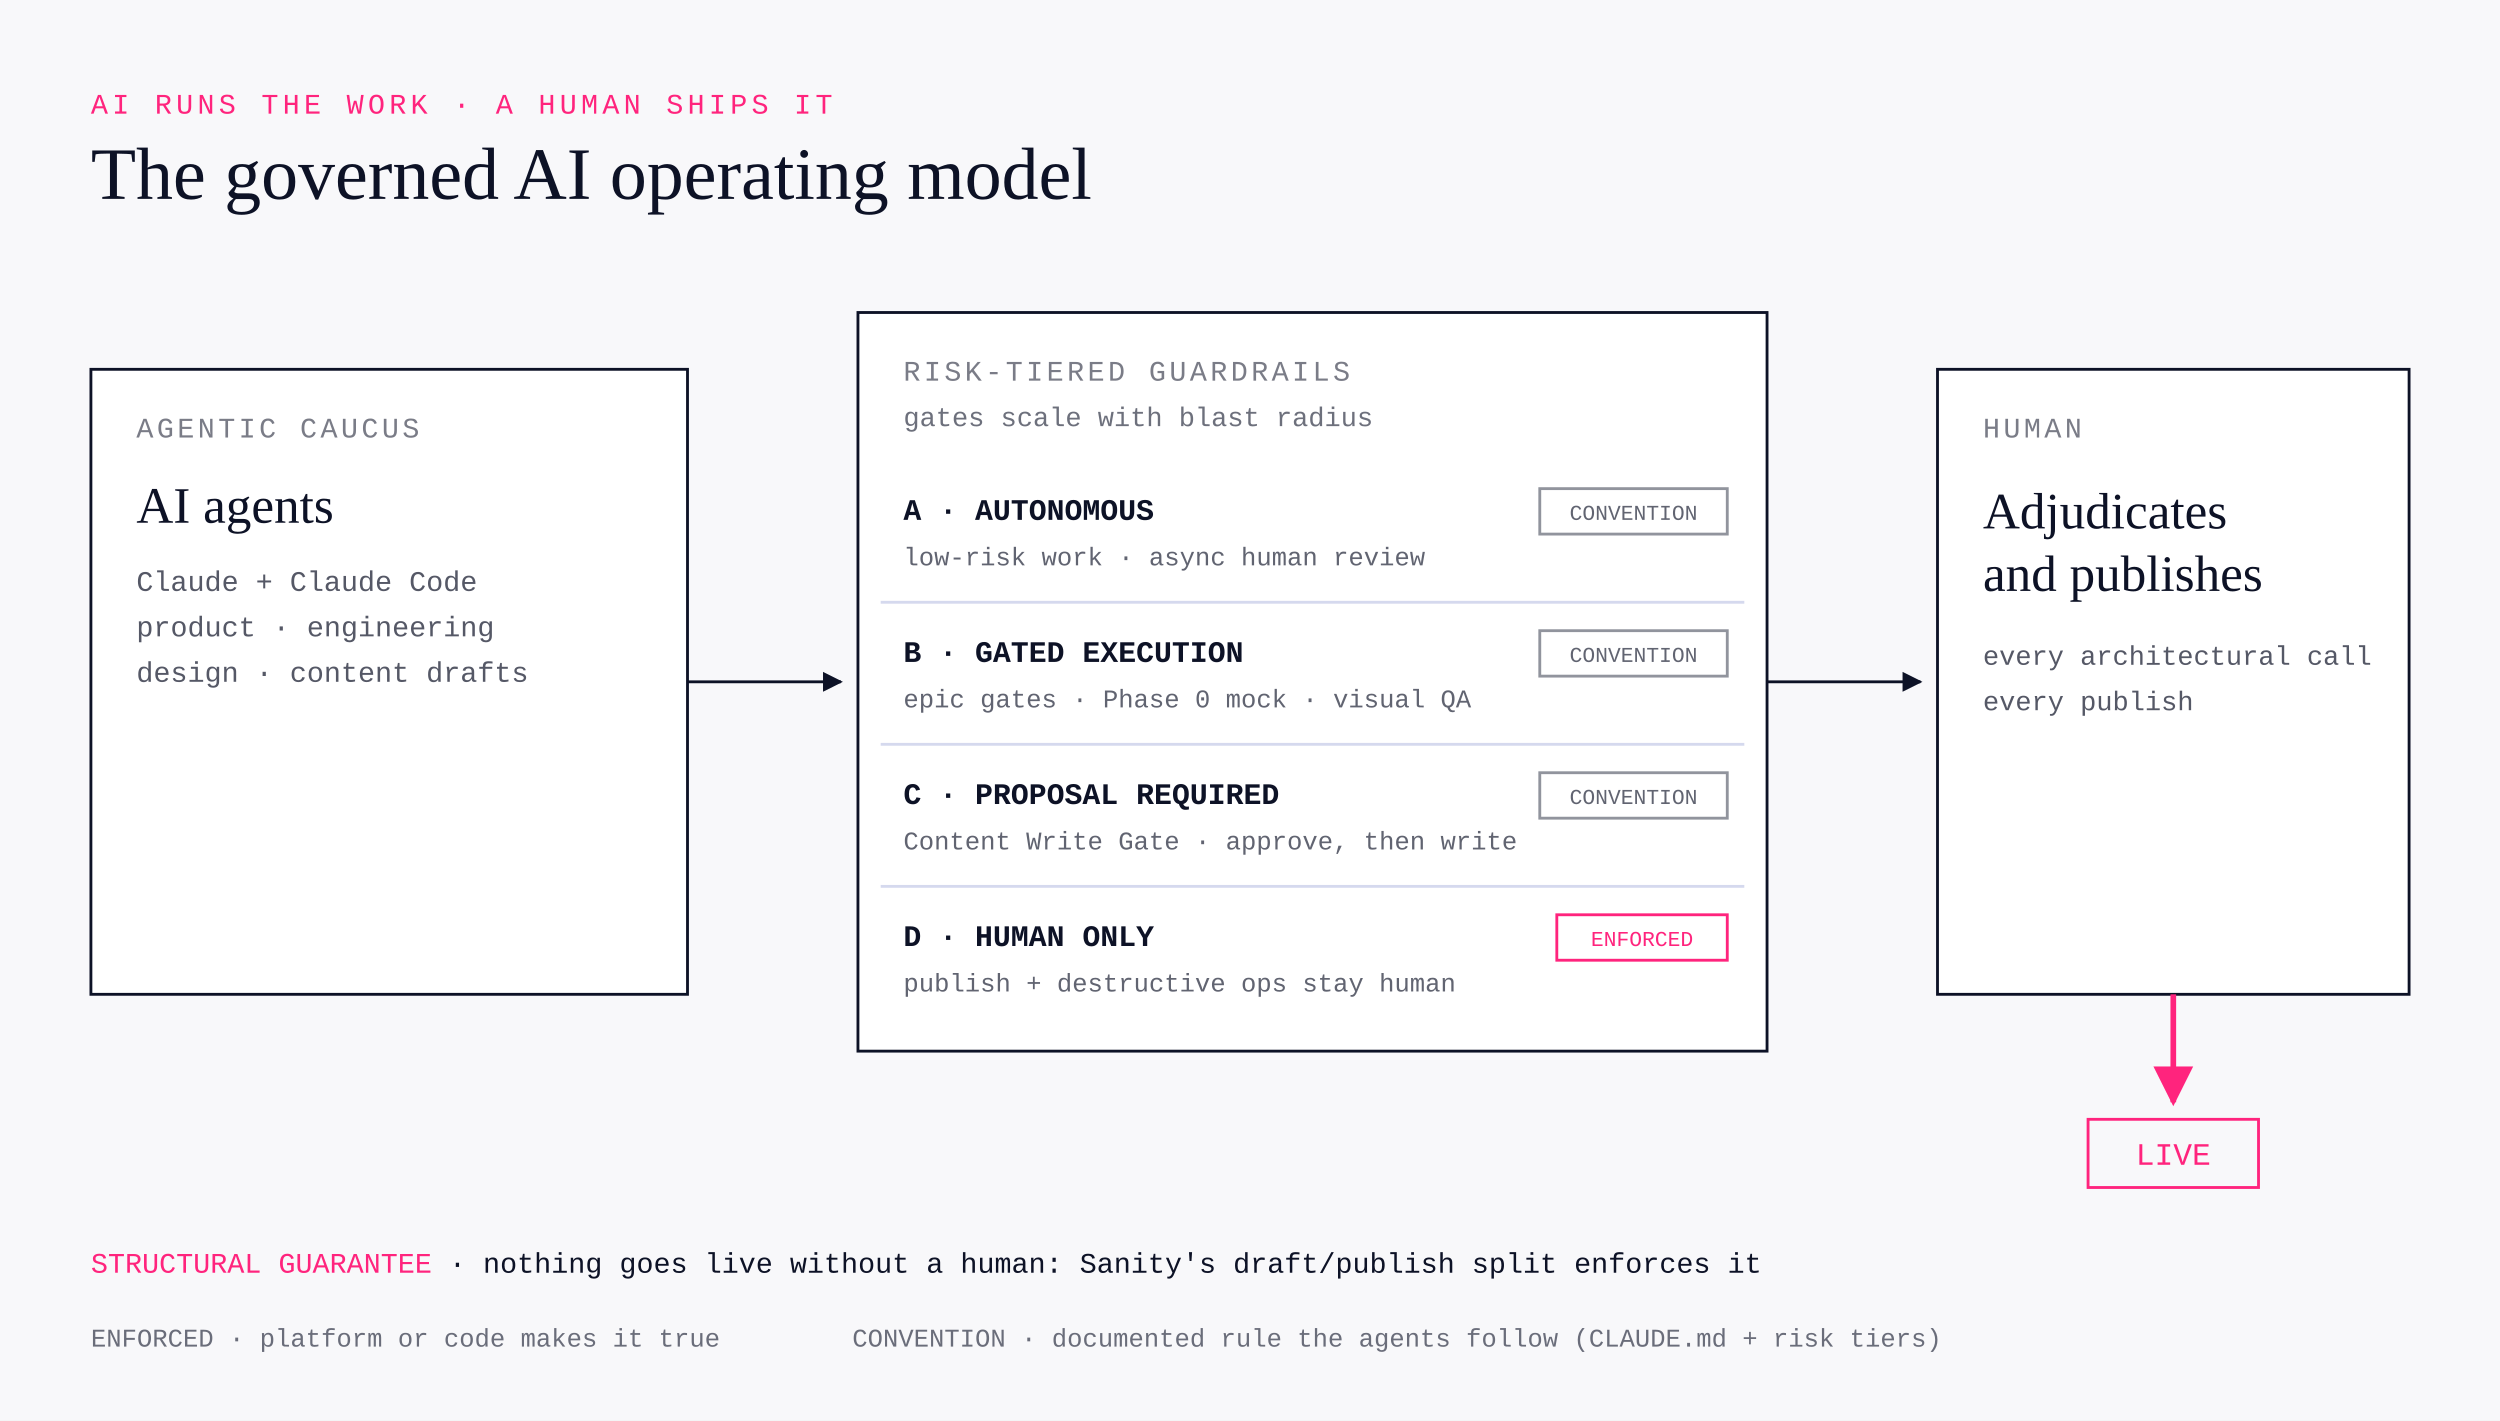
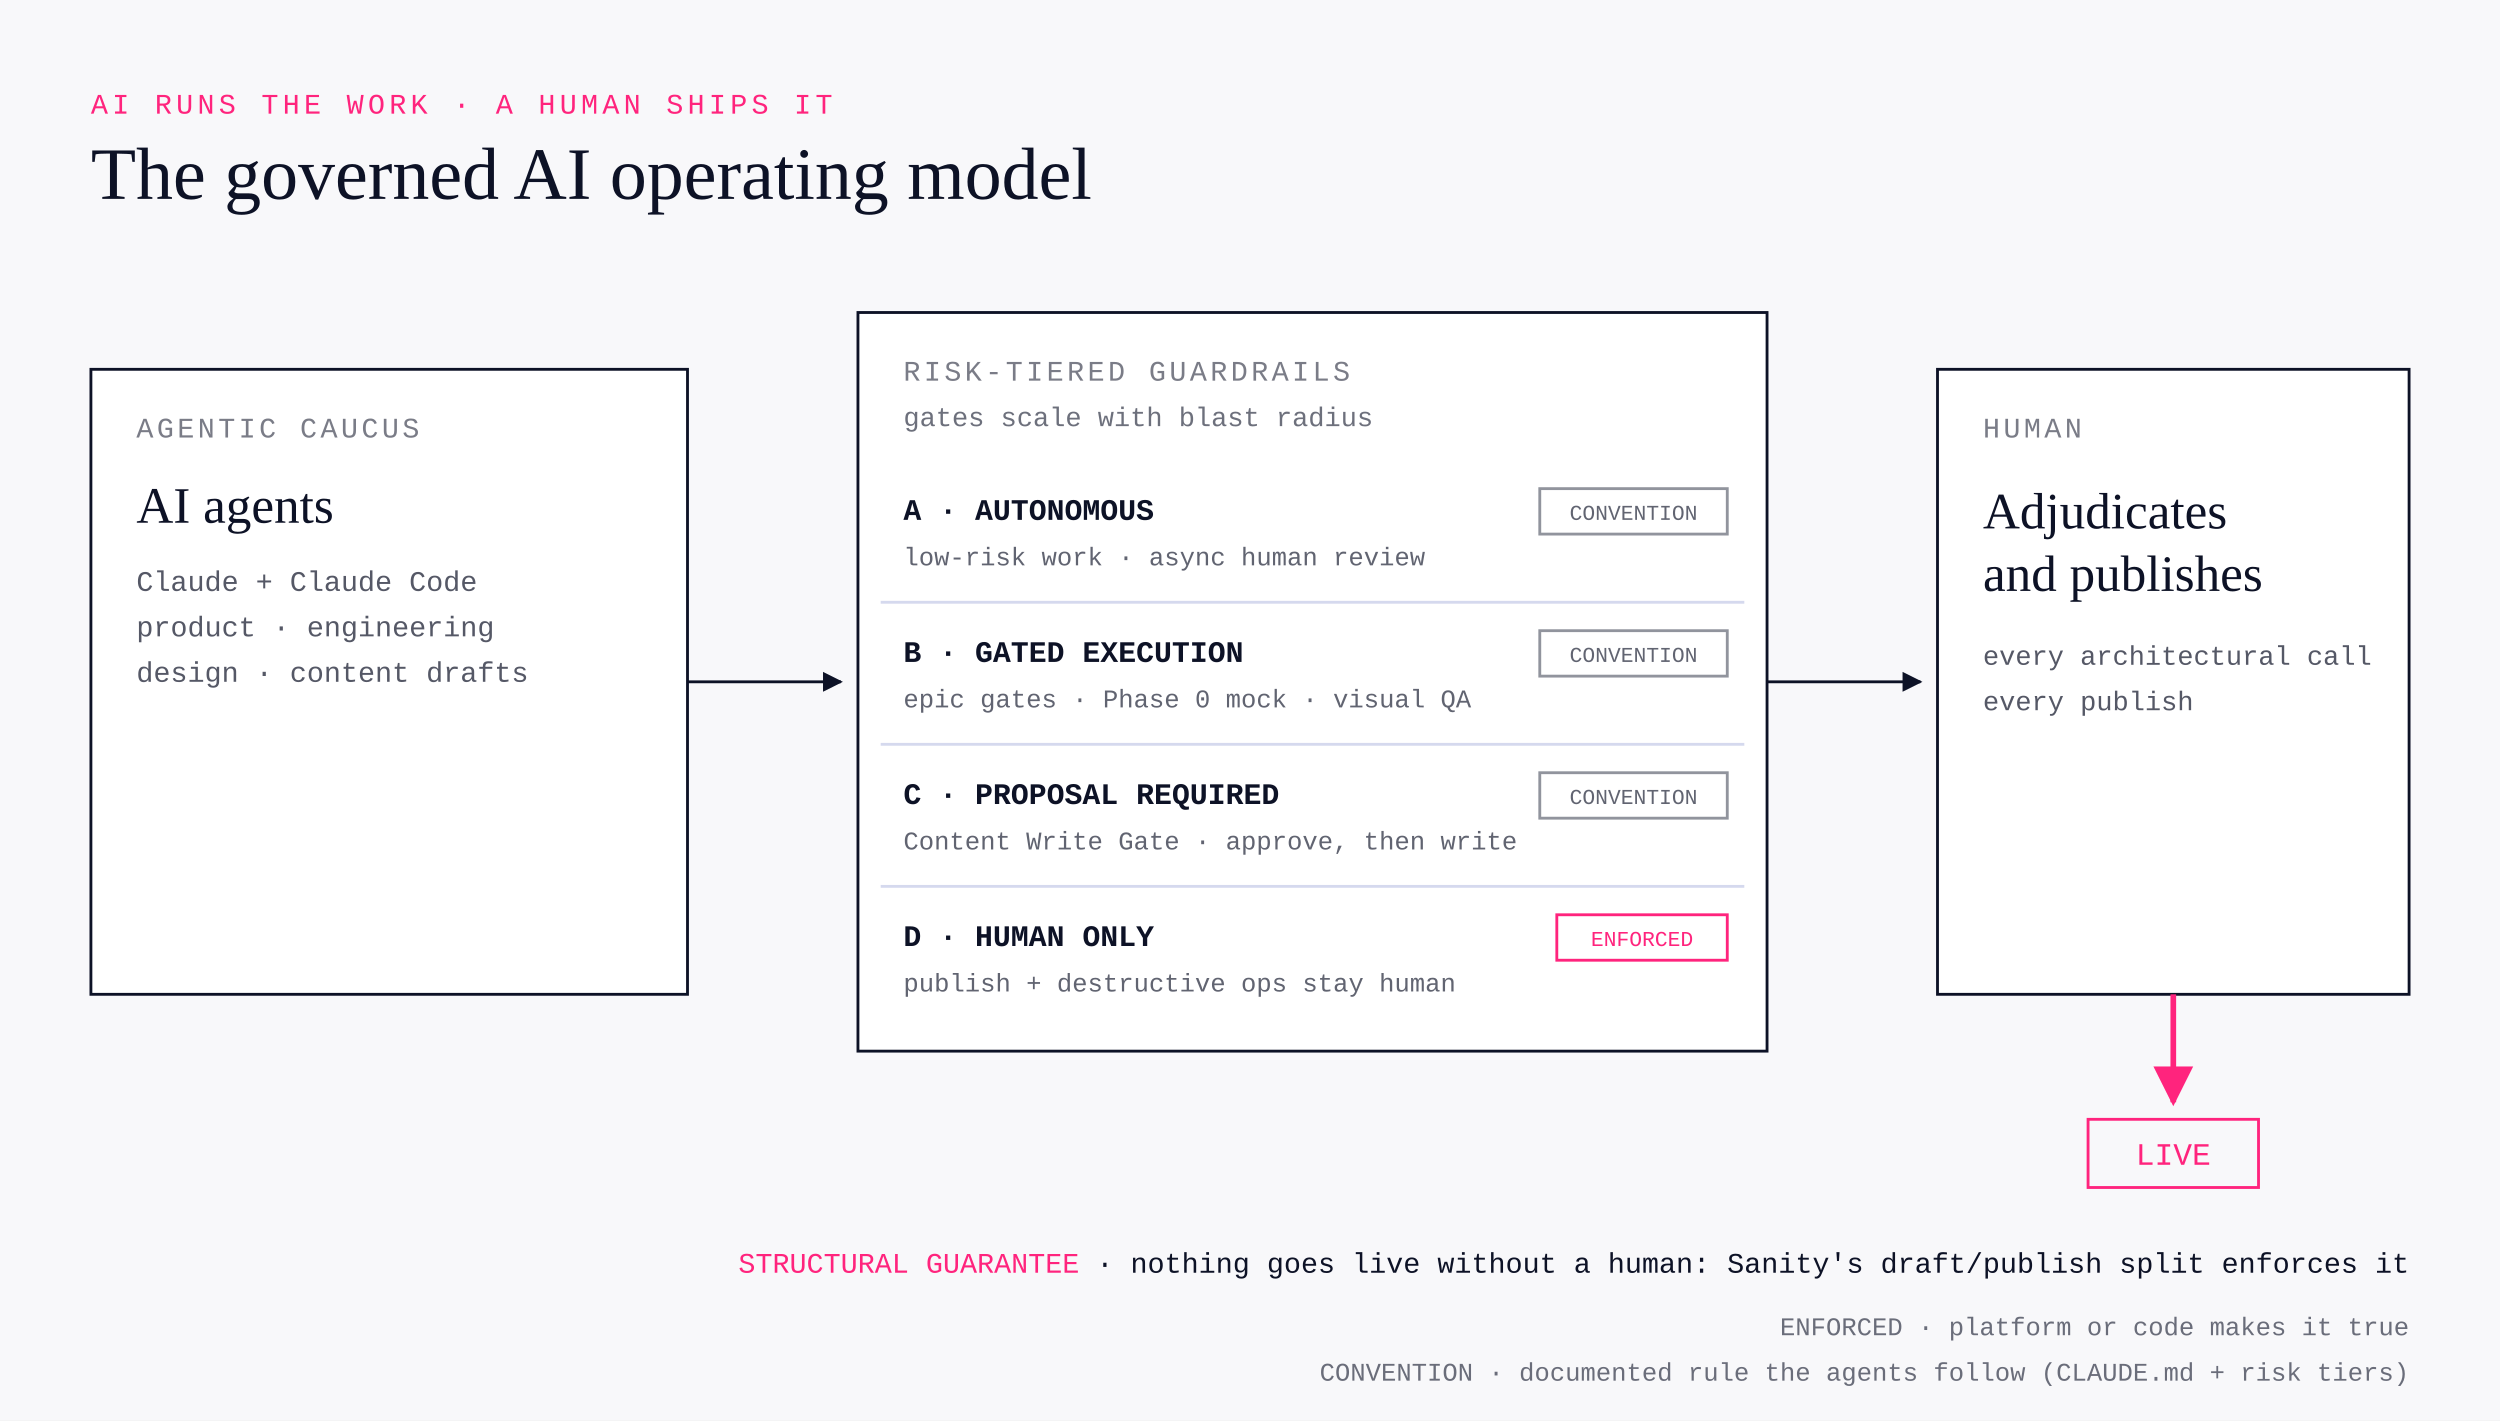
<svg xmlns="http://www.w3.org/2000/svg" width="880" height="500" viewBox="0 0 880 500" font-family="'Courier Prime','Courier New',monospace">
  <defs>
    <marker id="mInk" viewBox="0 0 10 10" refX="9" refY="5" markerWidth="7" markerHeight="7" orient="auto-start-reverse">
      <path d="M0,0 L10,5 L0,10 z" fill="#0d1226" />
    </marker>
    <marker id="mPink" viewBox="0 0 10 10" refX="9" refY="5" markerWidth="7" markerHeight="7" orient="auto-start-reverse">
      <path d="M0,0 L10,5 L0,10 z" fill="#ff247d" />
    </marker>
  </defs>
  <rect width="880" height="500" fill="#f8f8fa" />
  <text x="32" y="40" font-size="10" letter-spacing="1.5" fill="#ff247d">AI RUNS THE WORK · A HUMAN SHIPS IT</text>
  <text x="32" y="70" font-size="26" font-family="'EB Garamond',Georgia,'Times New Roman',serif" fill="#0d1226">The governed AI operating model</text>
  <rect x="32" y="130" width="210" height="220" fill="#ffffff" stroke="#0d1226" />
  <text x="48" y="154" font-size="10" letter-spacing="1.2" fill="#0d1226" fill-opacity="0.55">AGENTIC CAUCUS</text>
  <text x="48" y="184" font-size="18" font-family="'EB Garamond',Georgia,'Times New Roman',serif" fill="#0d1226">AI agents</text>
  <text x="48" y="208" font-size="10" fill="#0d1226" fill-opacity="0.7">Claude + Claude Code</text>
  <text x="48" y="224" font-size="10" fill="#0d1226" fill-opacity="0.7">product · engineering</text>
  <text x="48" y="240" font-size="10" fill="#0d1226" fill-opacity="0.7">design · content drafts</text>
  <rect x="302" y="110" width="320" height="260" fill="#ffffff" stroke="#0d1226" />
  <text x="318" y="134" font-size="10" letter-spacing="1.2" fill="#0d1226" fill-opacity="0.55">RISK-TIERED GUARDRAILS</text>
  <text x="318" y="150" font-size="9.5" fill="#0d1226" fill-opacity="0.6">gates scale with blast radius</text>
  <text x="318" y="183" font-size="10.5" font-weight="bold" fill="#0d1226">A · AUTONOMOUS</text>
  <text x="318" y="199" font-size="9" fill="#0d1226" fill-opacity="0.65">low-risk work · async human review</text>
  <rect x="542" y="172" width="66" height="16" fill="none" stroke="#0d1226" stroke-opacity="0.45" />
  <text x="575" y="183" font-size="7.5" text-anchor="middle" fill="#0d1226" fill-opacity="0.65">CONVENTION</text>
  <line x1="310" y1="212" x2="614" y2="212" stroke="#d5d9ee" />
  <text x="318" y="233" font-size="10.5" font-weight="bold" fill="#0d1226">B · GATED EXECUTION</text>
  <text x="318" y="249" font-size="9" fill="#0d1226" fill-opacity="0.65">epic gates · Phase 0 mock · visual QA</text>
  <rect x="542" y="222" width="66" height="16" fill="none" stroke="#0d1226" stroke-opacity="0.45" />
  <text x="575" y="233" font-size="7.5" text-anchor="middle" fill="#0d1226" fill-opacity="0.65">CONVENTION</text>
  <line x1="310" y1="262" x2="614" y2="262" stroke="#d5d9ee" />
  <text x="318" y="283" font-size="10.5" font-weight="bold" fill="#0d1226">C · PROPOSAL REQUIRED</text>
  <text x="318" y="299" font-size="9" fill="#0d1226" fill-opacity="0.65">Content Write Gate · approve, then write</text>
  <rect x="542" y="272" width="66" height="16" fill="none" stroke="#0d1226" stroke-opacity="0.45" />
  <text x="575" y="283" font-size="7.5" text-anchor="middle" fill="#0d1226" fill-opacity="0.65">CONVENTION</text>
  <line x1="310" y1="312" x2="614" y2="312" stroke="#d5d9ee" />
  <text x="318" y="333" font-size="10.5" font-weight="bold" fill="#0d1226">D · HUMAN ONLY</text>
  <text x="318" y="349" font-size="9" fill="#0d1226" fill-opacity="0.65">publish + destructive ops stay human</text>
  <rect x="548" y="322" width="60" height="16" fill="none" stroke="#ff247d" />
  <text x="578" y="333" font-size="7.5" text-anchor="middle" fill="#ff247d">ENFORCED</text>
  <rect x="682" y="130" width="166" height="220" fill="#ffffff" stroke="#0d1226" />
  <text x="698" y="154" font-size="10" letter-spacing="1.2" fill="#0d1226" fill-opacity="0.55">HUMAN</text>
  <text x="698" y="186" font-size="18" font-family="'EB Garamond',Georgia,'Times New Roman',serif" fill="#0d1226">Adjudicates</text>
  <text x="698" y="208" font-size="18" font-family="'EB Garamond',Georgia,'Times New Roman',serif" fill="#0d1226">and publishes</text>
  <text x="698" y="234" font-size="9.5" fill="#0d1226" fill-opacity="0.7">every architectural call</text>
  <text x="698" y="250" font-size="9.5" fill="#0d1226" fill-opacity="0.7">every publish</text>
  <line x1="242" y1="240" x2="296" y2="240" stroke="#0d1226" marker-end="url(#mInk)" />
  <line x1="622" y1="240" x2="676" y2="240" stroke="#0d1226" marker-end="url(#mInk)" />
  <line x1="765" y1="350" x2="765" y2="388" stroke="#ff247d" stroke-width="2" marker-end="url(#mPink)" />
  <rect x="735" y="394" width="60" height="24" fill="none" stroke="#ff247d" />
  <text x="765" y="410" font-size="11" text-anchor="middle" fill="#ff247d">LIVE</text>
-   <text x="32" y="448" font-size="10">
+   <text x="848" y="448" text-anchor="end" font-size="10">
    <tspan fill="#ff247d">STRUCTURAL GUARANTEE</tspan>
    <tspan fill="#0d1226"> · nothing goes live without a human: Sanity's draft/publish split enforces it</tspan>
  </text>
-   <text x="32" y="474" font-size="9" fill="#0d1226" fill-opacity="0.6">ENFORCED · platform or code makes it true</text>
-   <text x="300" y="474" font-size="9" fill="#0d1226" fill-opacity="0.6">CONVENTION · documented rule the agents follow (CLAUDE.md + risk tiers)</text>
+   <text x="848" y="470" text-anchor="end" font-size="9" fill="#0d1226" fill-opacity="0.6">ENFORCED · platform or code makes it true</text>
+   <text x="848" y="486" text-anchor="end" font-size="9" fill="#0d1226" fill-opacity="0.6">CONVENTION · documented rule the agents follow (CLAUDE.md + risk tiers)</text>
</svg>
